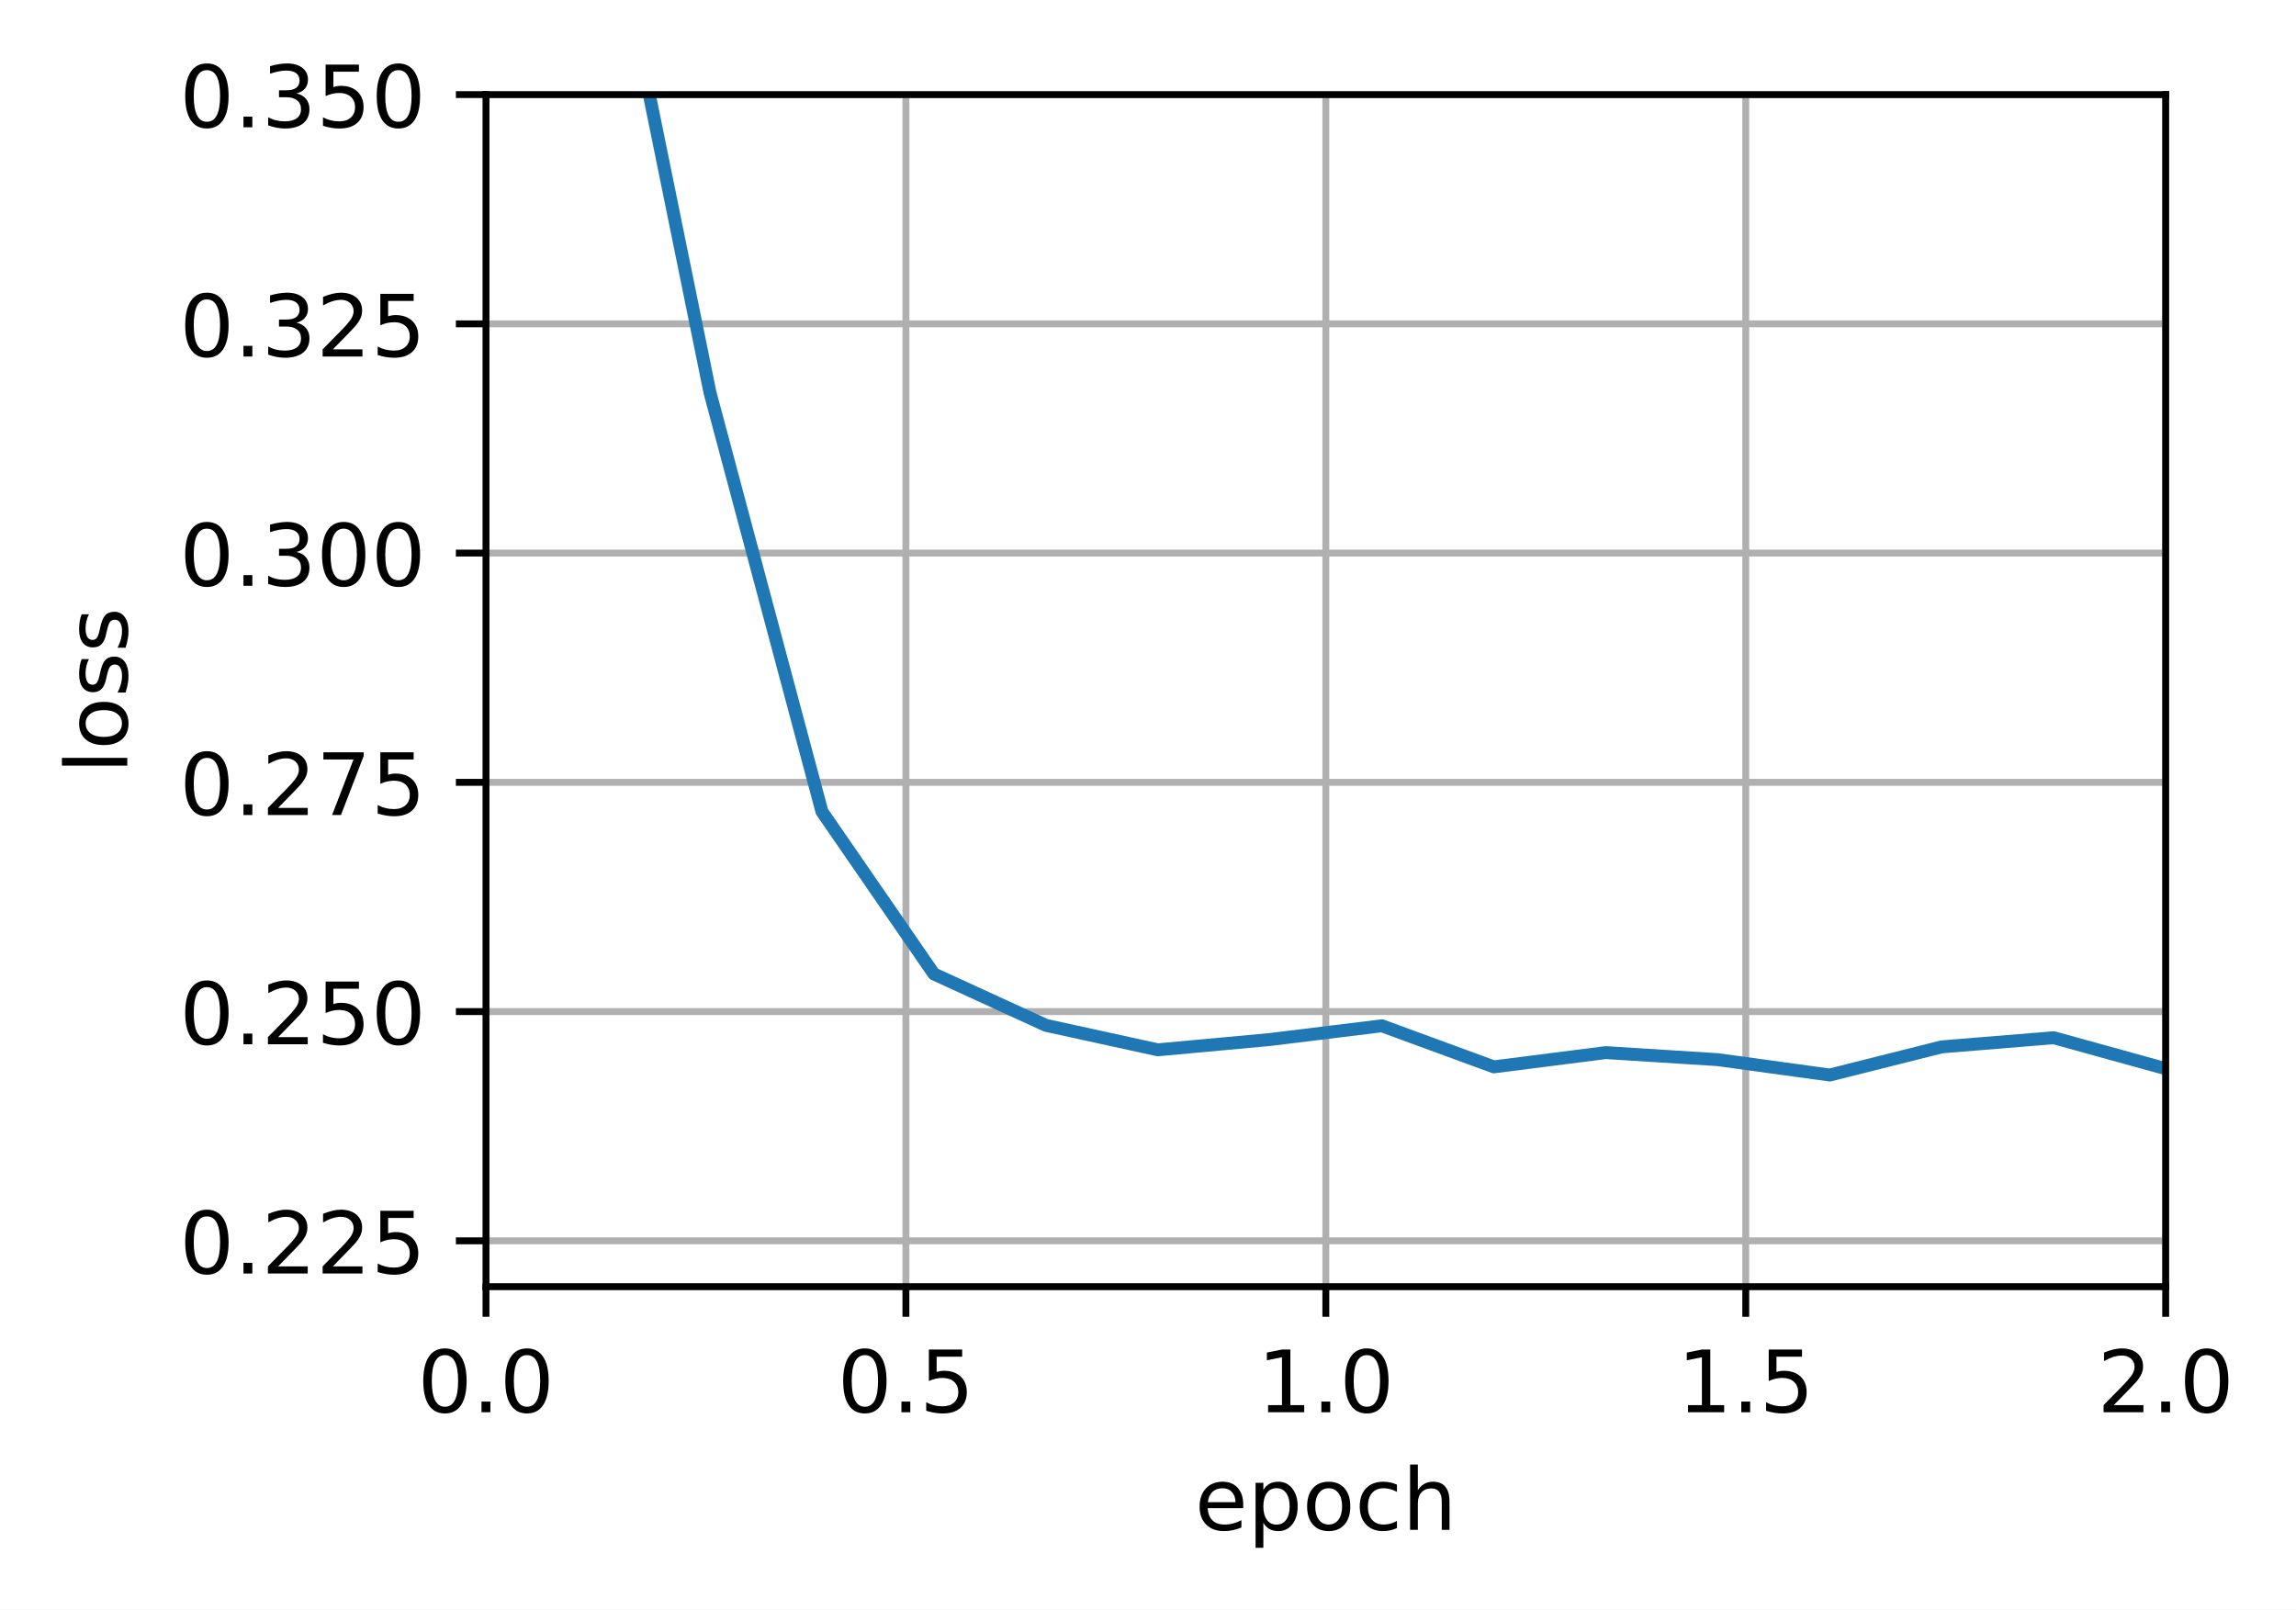
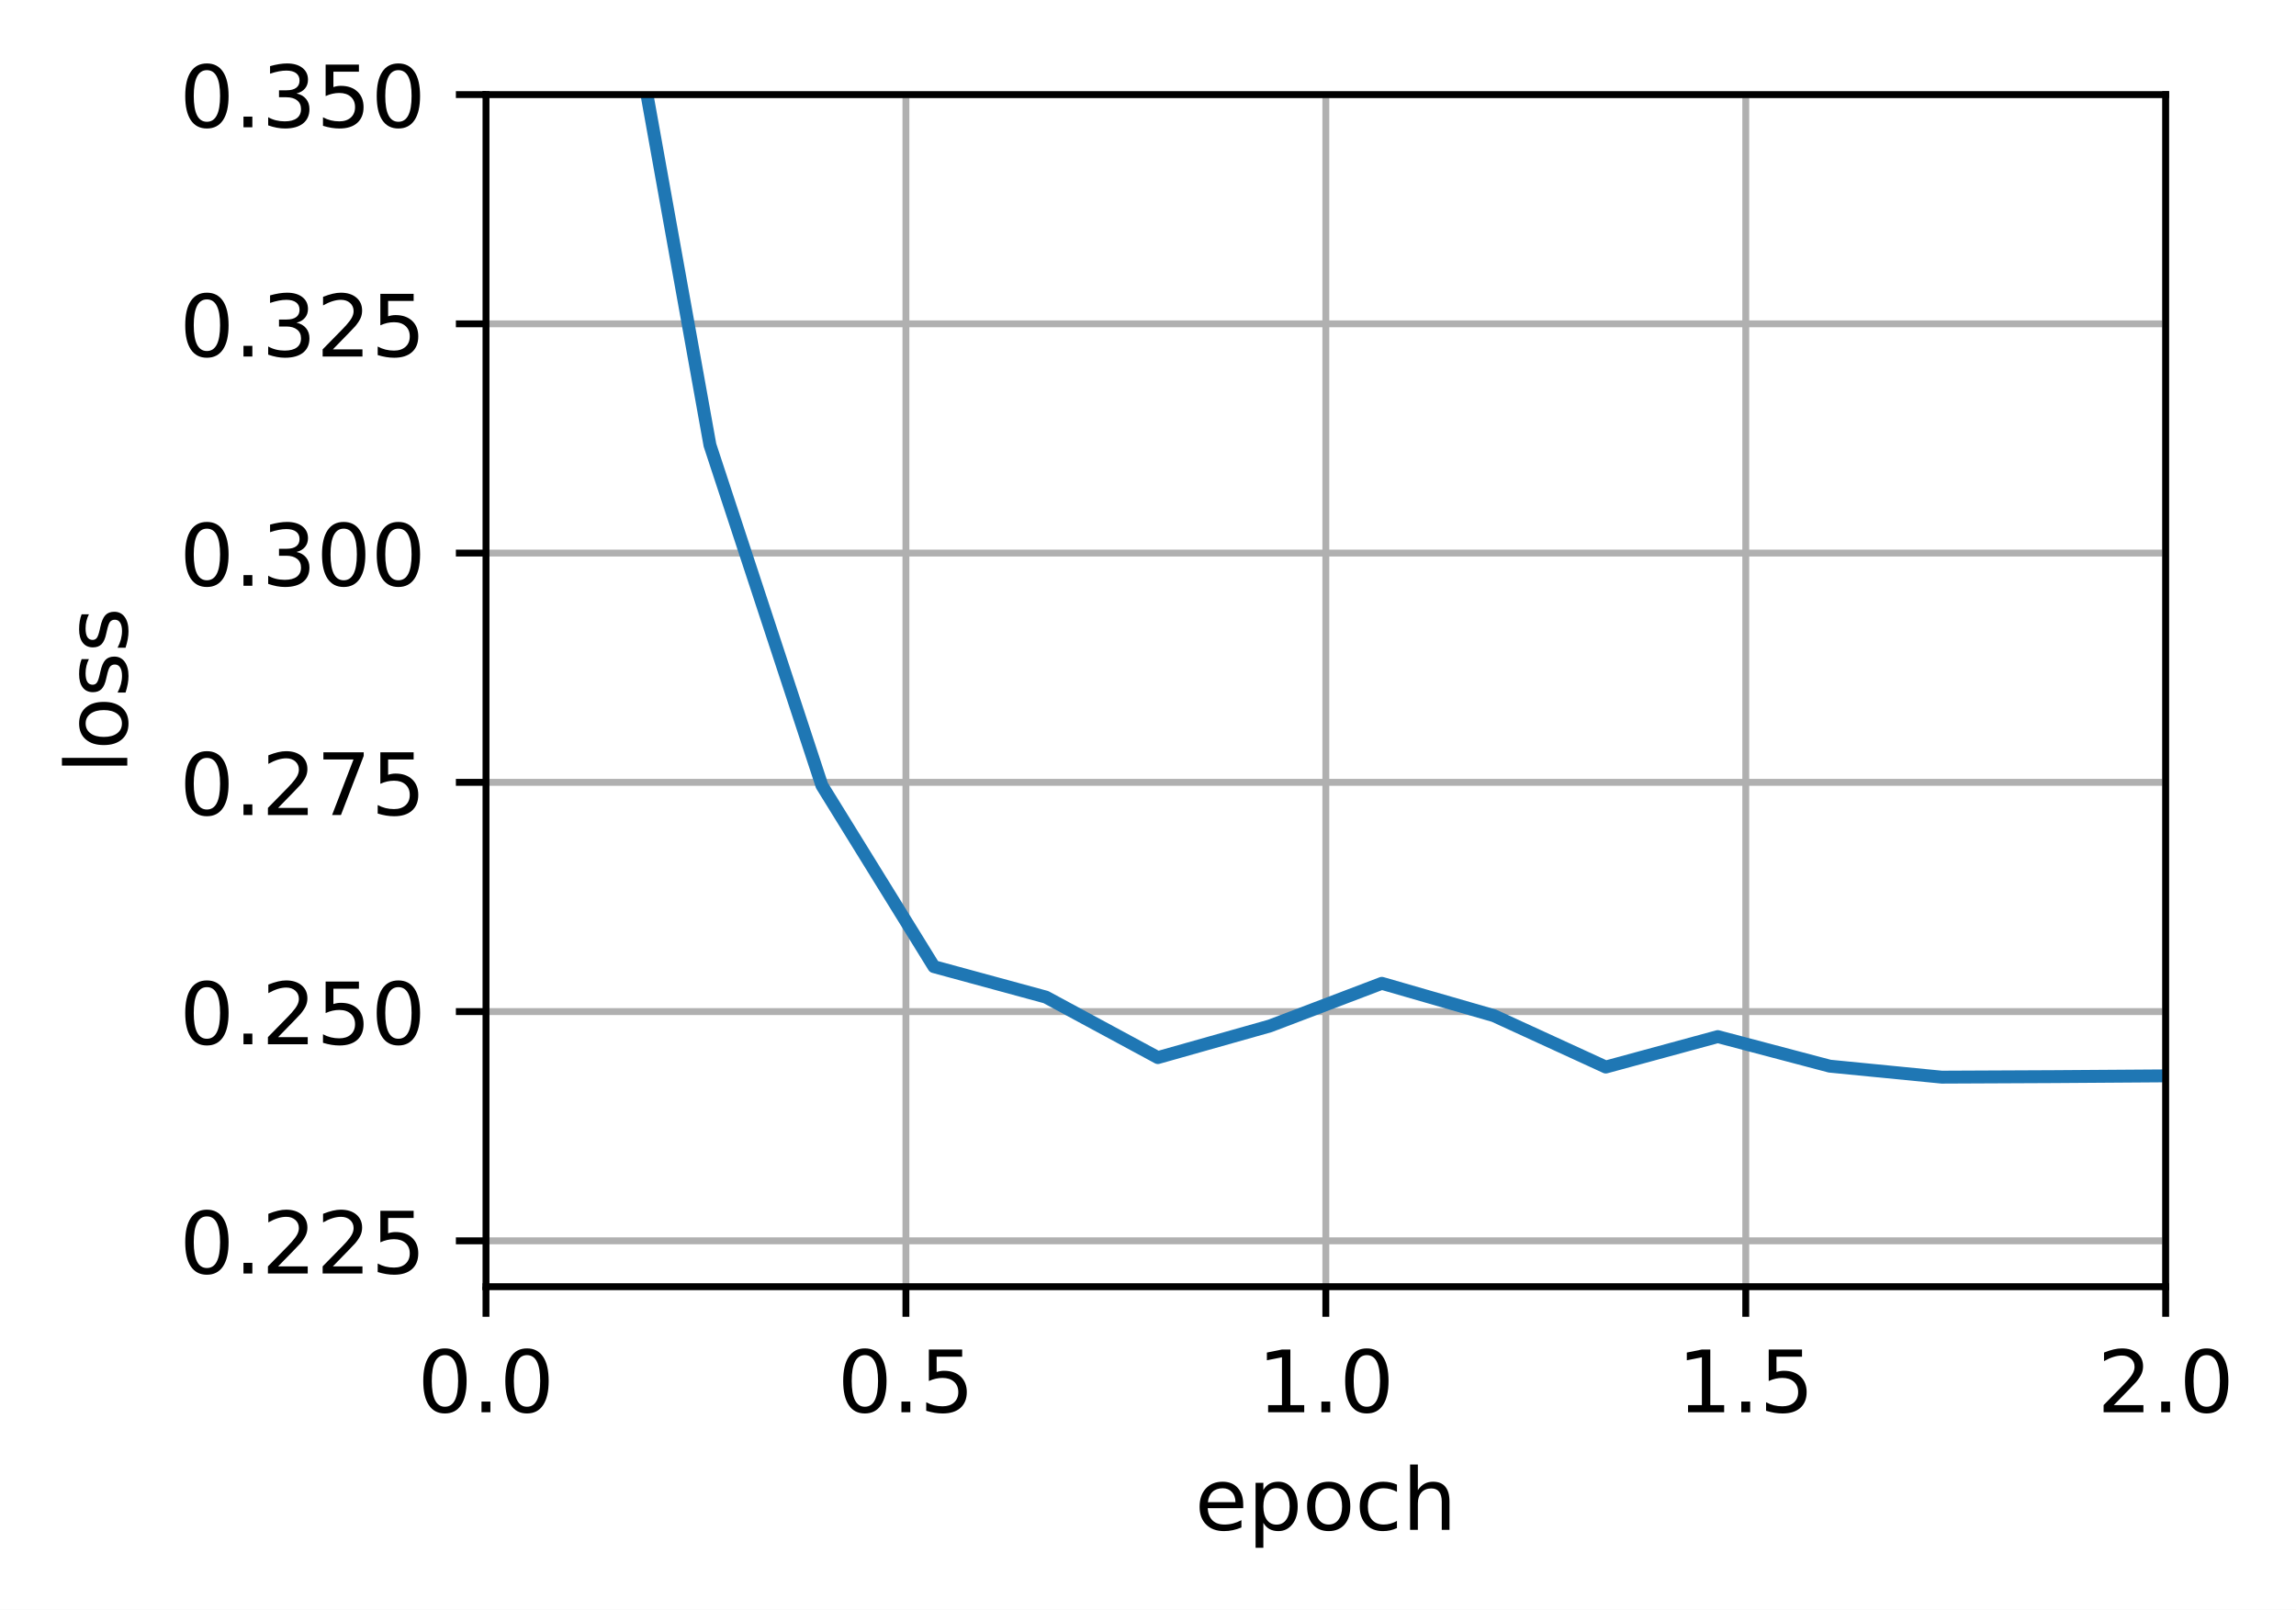
<svg xmlns="http://www.w3.org/2000/svg" xmlns:xlink="http://www.w3.org/1999/xlink" width="266.958pt" height="187.155pt" viewBox="0 0 266.958 187.155" version="1.1">
  <defs>
    <style type="text/css">*{stroke-linejoin: round; stroke-linecap: butt}</style>
  </defs>
  <g id="figure_1">
    <g id="patch_1">
      <path d="M -0 187.155  L 266.958 187.155  L 266.958 -0  L -0 -0  z " style="fill: #ffffff" />
    </g>
    <g id="axes_1">
      <g id="patch_2">
        <path d="M 56.506 149.599  L 251.806 149.599  L 251.806 10.999  L 56.506 10.999  z " style="fill: #ffffff" />
      </g>
      <g id="matplotlib.axis_1">
        <g id="xtick_1">
          <g id="line2d_1">
-             <path d="M 56.506 149.599  L 56.506 10.999  " clip-path="url(#p88c1845055)" style="fill: none; stroke: #b0b0b0; stroke-width: 0.8; stroke-linecap: square" />
+             <path d="M 56.506 149.599  L 56.506 10.999  " clip-path="url(#p5fb1c44f77)" style="fill: none; stroke: #b0b0b0; stroke-width: 0.8; stroke-linecap: square" />
          </g>
          <g id="line2d_2">
            <defs>
-               <path id="m6bda3b2864" d="M 0 0  L 0 3.5  " style="stroke: #000000; stroke-width: 0.8" />
-             </defs>
-             <g>
-               <use xlink:href="#m6bda3b2864" x="56.506" y="149.599" style="stroke: #000000; stroke-width: 0.8" />
+               <path id="m7517729288" d="M 0 0  L 0 3.5  " style="stroke: #000000; stroke-width: 0.8" />
+             </defs>
+             <g>
+               <use xlink:href="#m7517729288" x="56.506" y="149.599" style="stroke: #000000; stroke-width: 0.8" />
            </g>
          </g>
          <g id="text_1">
            <g transform="translate(48.55469 164.1977) scale(0.1 -0.1)">
              <defs>
                <path id="DejaVuSans-30" d="M 2034 4250  Q 1547 4250 1301 3770  Q 1056 3291 1056 2328  Q 1056 1369 1301 889  Q 1547 409 2034 409  Q 2525 409 2770 889  Q 3016 1369 3016 2328  Q 3016 3291 2770 3770  Q 2525 4250 2034 4250  z M 2034 4750  Q 2819 4750 3233 4129  Q 3647 3509 3647 2328  Q 3647 1150 3233 529  Q 2819 -91 2034 -91  Q 1250 -91 836 529  Q 422 1150 422 2328  Q 422 3509 836 4129  Q 1250 4750 2034 4750  z " transform="scale(0.015625)" />
                <path id="DejaVuSans-2e" d="M 684 794  L 1344 794  L 1344 0  L 684 0  L 684 794  z " transform="scale(0.015625)" />
              </defs>
              <use xlink:href="#DejaVuSans-30" />
              <use xlink:href="#DejaVuSans-2e" x="63.623" />
              <use xlink:href="#DejaVuSans-30" x="95.41" />
            </g>
          </g>
        </g>
        <g id="xtick_2">
          <g id="line2d_3">
-             <path d="M 105.331 149.599  L 105.331 10.999  " clip-path="url(#p88c1845055)" style="fill: none; stroke: #b0b0b0; stroke-width: 0.8; stroke-linecap: square" />
+             <path d="M 105.331 149.599  L 105.331 10.999  " clip-path="url(#p5fb1c44f77)" style="fill: none; stroke: #b0b0b0; stroke-width: 0.8; stroke-linecap: square" />
          </g>
          <g id="line2d_4">
            <g>
-               <use xlink:href="#m6bda3b2864" x="105.331" y="149.599" style="stroke: #000000; stroke-width: 0.8" />
+               <use xlink:href="#m7517729288" x="105.331" y="149.599" style="stroke: #000000; stroke-width: 0.8" />
            </g>
          </g>
          <g id="text_2">
            <g transform="translate(97.37969 164.1977) scale(0.1 -0.1)">
              <defs>
                <path id="DejaVuSans-35" d="M 691 4666  L 3169 4666  L 3169 4134  L 1269 4134  L 1269 2991  Q 1406 3038 1543 3061  Q 1681 3084 1819 3084  Q 2600 3084 3056 2656  Q 3513 2228 3513 1497  Q 3513 744 3044 326  Q 2575 -91 1722 -91  Q 1428 -91 1123 -41  Q 819 9 494 109  L 494 744  Q 775 591 1075 516  Q 1375 441 1709 441  Q 2250 441 2565 725  Q 2881 1009 2881 1497  Q 2881 1984 2565 2268  Q 2250 2553 1709 2553  Q 1456 2553 1204 2497  Q 953 2441 691 2322  L 691 4666  z " transform="scale(0.015625)" />
              </defs>
              <use xlink:href="#DejaVuSans-30" />
              <use xlink:href="#DejaVuSans-2e" x="63.623" />
              <use xlink:href="#DejaVuSans-35" x="95.41" />
            </g>
          </g>
        </g>
        <g id="xtick_3">
          <g id="line2d_5">
-             <path d="M 154.156 149.599  L 154.156 10.999  " clip-path="url(#p88c1845055)" style="fill: none; stroke: #b0b0b0; stroke-width: 0.8; stroke-linecap: square" />
+             <path d="M 154.156 149.599  L 154.156 10.999  " clip-path="url(#p5fb1c44f77)" style="fill: none; stroke: #b0b0b0; stroke-width: 0.8; stroke-linecap: square" />
          </g>
          <g id="line2d_6">
            <g>
-               <use xlink:href="#m6bda3b2864" x="154.156" y="149.599" style="stroke: #000000; stroke-width: 0.8" />
+               <use xlink:href="#m7517729288" x="154.156" y="149.599" style="stroke: #000000; stroke-width: 0.8" />
            </g>
          </g>
          <g id="text_3">
            <g transform="translate(146.2047 164.1977) scale(0.1 -0.1)">
              <defs>
                <path id="DejaVuSans-31" d="M 794 531  L 1825 531  L 1825 4091  L 703 3866  L 703 4441  L 1819 4666  L 2450 4666  L 2450 531  L 3481 531  L 3481 0  L 794 0  L 794 531  z " transform="scale(0.015625)" />
              </defs>
              <use xlink:href="#DejaVuSans-31" />
              <use xlink:href="#DejaVuSans-2e" x="63.623" />
              <use xlink:href="#DejaVuSans-30" x="95.41" />
            </g>
          </g>
        </g>
        <g id="xtick_4">
          <g id="line2d_7">
-             <path d="M 202.981 149.599  L 202.981 10.999  " clip-path="url(#p88c1845055)" style="fill: none; stroke: #b0b0b0; stroke-width: 0.8; stroke-linecap: square" />
+             <path d="M 202.981 149.599  L 202.981 10.999  " clip-path="url(#p5fb1c44f77)" style="fill: none; stroke: #b0b0b0; stroke-width: 0.8; stroke-linecap: square" />
          </g>
          <g id="line2d_8">
            <g>
-               <use xlink:href="#m6bda3b2864" x="202.981" y="149.599" style="stroke: #000000; stroke-width: 0.8" />
+               <use xlink:href="#m7517729288" x="202.981" y="149.599" style="stroke: #000000; stroke-width: 0.8" />
            </g>
          </g>
          <g id="text_4">
            <g transform="translate(195.0297 164.1977) scale(0.1 -0.1)">
              <use xlink:href="#DejaVuSans-31" />
              <use xlink:href="#DejaVuSans-2e" x="63.623" />
              <use xlink:href="#DejaVuSans-35" x="95.41" />
            </g>
          </g>
        </g>
        <g id="xtick_5">
          <g id="line2d_9">
-             <path d="M 251.806 149.599  L 251.806 10.999  " clip-path="url(#p88c1845055)" style="fill: none; stroke: #b0b0b0; stroke-width: 0.8; stroke-linecap: square" />
+             <path d="M 251.806 149.599  L 251.806 10.999  " clip-path="url(#p5fb1c44f77)" style="fill: none; stroke: #b0b0b0; stroke-width: 0.8; stroke-linecap: square" />
          </g>
          <g id="line2d_10">
            <g>
-               <use xlink:href="#m6bda3b2864" x="251.806" y="149.599" style="stroke: #000000; stroke-width: 0.8" />
+               <use xlink:href="#m7517729288" x="251.806" y="149.599" style="stroke: #000000; stroke-width: 0.8" />
            </g>
          </g>
          <g id="text_5">
            <g transform="translate(243.8547 164.1977) scale(0.1 -0.1)">
              <defs>
                <path id="DejaVuSans-32" d="M 1228 531  L 3431 531  L 3431 0  L 469 0  L 469 531  Q 828 903 1448 1529  Q 2069 2156 2228 2338  Q 2531 2678 2651 2914  Q 2772 3150 2772 3378  Q 2772 3750 2511 3984  Q 2250 4219 1831 4219  Q 1534 4219 1204 4116  Q 875 4013 500 3803  L 500 4441  Q 881 4594 1212 4672  Q 1544 4750 1819 4750  Q 2544 4750 2975 4387  Q 3406 4025 3406 3419  Q 3406 3131 3298 2873  Q 3191 2616 2906 2266  Q 2828 2175 2409 1742  Q 1991 1309 1228 531  z " transform="scale(0.015625)" />
              </defs>
              <use xlink:href="#DejaVuSans-32" />
              <use xlink:href="#DejaVuSans-2e" x="63.623" />
              <use xlink:href="#DejaVuSans-30" x="95.41" />
            </g>
          </g>
        </g>
        <g id="text_6">
          <g transform="translate(138.9281 177.8758) scale(0.1 -0.1)">
            <defs>
              <path id="DejaVuSans-65" d="M 3597 1894  L 3597 1613  L 953 1613  Q 991 1019 1311 708  Q 1631 397 2203 397  Q 2534 397 2845 478  Q 3156 559 3463 722  L 3463 178  Q 3153 47 2828 -22  Q 2503 -91 2169 -91  Q 1331 -91 842 396  Q 353 884 353 1716  Q 353 2575 817 3079  Q 1281 3584 2069 3584  Q 2775 3584 3186 3129  Q 3597 2675 3597 1894  z M 3022 2063  Q 3016 2534 2758 2815  Q 2500 3097 2075 3097  Q 1594 3097 1305 2825  Q 1016 2553 972 2059  L 3022 2063  z " transform="scale(0.015625)" />
              <path id="DejaVuSans-70" d="M 1159 525  L 1159 -1331  L 581 -1331  L 581 3500  L 1159 3500  L 1159 2969  Q 1341 3281 1617 3432  Q 1894 3584 2278 3584  Q 2916 3584 3314 3078  Q 3713 2572 3713 1747  Q 3713 922 3314 415  Q 2916 -91 2278 -91  Q 1894 -91 1617 61  Q 1341 213 1159 525  z M 3116 1747  Q 3116 2381 2855 2742  Q 2594 3103 2138 3103  Q 1681 3103 1420 2742  Q 1159 2381 1159 1747  Q 1159 1113 1420 752  Q 1681 391 2138 391  Q 2594 391 2855 752  Q 3116 1113 3116 1747  z " transform="scale(0.015625)" />
              <path id="DejaVuSans-6f" d="M 1959 3097  Q 1497 3097 1228 2736  Q 959 2375 959 1747  Q 959 1119 1226 758  Q 1494 397 1959 397  Q 2419 397 2687 759  Q 2956 1122 2956 1747  Q 2956 2369 2687 2733  Q 2419 3097 1959 3097  z M 1959 3584  Q 2709 3584 3137 3096  Q 3566 2609 3566 1747  Q 3566 888 3137 398  Q 2709 -91 1959 -91  Q 1206 -91 779 398  Q 353 888 353 1747  Q 353 2609 779 3096  Q 1206 3584 1959 3584  z " transform="scale(0.015625)" />
              <path id="DejaVuSans-63" d="M 3122 3366  L 3122 2828  Q 2878 2963 2633 3030  Q 2388 3097 2138 3097  Q 1578 3097 1268 2742  Q 959 2388 959 1747  Q 959 1106 1268 751  Q 1578 397 2138 397  Q 2388 397 2633 464  Q 2878 531 3122 666  L 3122 134  Q 2881 22 2623 -34  Q 2366 -91 2075 -91  Q 1284 -91 818 406  Q 353 903 353 1747  Q 353 2603 823 3093  Q 1294 3584 2113 3584  Q 2378 3584 2631 3529  Q 2884 3475 3122 3366  z " transform="scale(0.015625)" />
              <path id="DejaVuSans-68" d="M 3513 2113  L 3513 0  L 2938 0  L 2938 2094  Q 2938 2591 2744 2837  Q 2550 3084 2163 3084  Q 1697 3084 1428 2787  Q 1159 2491 1159 1978  L 1159 0  L 581 0  L 581 4863  L 1159 4863  L 1159 2956  Q 1366 3272 1645 3428  Q 1925 3584 2291 3584  Q 2894 3584 3203 3211  Q 3513 2838 3513 2113  z " transform="scale(0.015625)" />
            </defs>
            <use xlink:href="#DejaVuSans-65" />
            <use xlink:href="#DejaVuSans-70" x="61.523" />
            <use xlink:href="#DejaVuSans-6f" x="125" />
            <use xlink:href="#DejaVuSans-63" x="186.182" />
            <use xlink:href="#DejaVuSans-68" x="241.162" />
          </g>
        </g>
      </g>
      <g id="matplotlib.axis_2">
        <g id="ytick_1">
          <g id="line2d_11">
-             <path d="M 56.506 144.268  L 251.806 144.268  " clip-path="url(#p88c1845055)" style="fill: none; stroke: #b0b0b0; stroke-width: 0.8; stroke-linecap: square" />
+             <path d="M 56.506 144.268  L 251.806 144.268  " clip-path="url(#p5fb1c44f77)" style="fill: none; stroke: #b0b0b0; stroke-width: 0.8; stroke-linecap: square" />
          </g>
          <g id="line2d_12">
            <defs>
-               <path id="m83b263448b" d="M 0 0  L -3.5 0  " style="stroke: #000000; stroke-width: 0.8" />
-             </defs>
-             <g>
-               <use xlink:href="#m83b263448b" x="56.506" y="144.268" style="stroke: #000000; stroke-width: 0.8" />
+               <path id="me4fa84c520" d="M 0 0  L -3.5 0  " style="stroke: #000000; stroke-width: 0.8" />
+             </defs>
+             <g>
+               <use xlink:href="#me4fa84c520" x="56.506" y="144.268" style="stroke: #000000; stroke-width: 0.8" />
            </g>
          </g>
          <g id="text_7">
            <g transform="translate(20.87813 148.0677) scale(0.1 -0.1)">
              <use xlink:href="#DejaVuSans-30" />
              <use xlink:href="#DejaVuSans-2e" x="63.623" />
              <use xlink:href="#DejaVuSans-32" x="95.41" />
              <use xlink:href="#DejaVuSans-32" x="159.033" />
              <use xlink:href="#DejaVuSans-35" x="222.656" />
            </g>
          </g>
        </g>
        <g id="ytick_2">
          <g id="line2d_13">
-             <path d="M 56.506 117.615  L 251.806 117.615  " clip-path="url(#p88c1845055)" style="fill: none; stroke: #b0b0b0; stroke-width: 0.8; stroke-linecap: square" />
+             <path d="M 56.506 117.615  L 251.806 117.615  " clip-path="url(#p5fb1c44f77)" style="fill: none; stroke: #b0b0b0; stroke-width: 0.8; stroke-linecap: square" />
          </g>
          <g id="line2d_14">
            <g>
-               <use xlink:href="#m83b263448b" x="56.506" y="117.615" style="stroke: #000000; stroke-width: 0.8" />
+               <use xlink:href="#me4fa84c520" x="56.506" y="117.615" style="stroke: #000000; stroke-width: 0.8" />
            </g>
          </g>
          <g id="text_8">
            <g transform="translate(20.87813 121.4138) scale(0.1 -0.1)">
              <use xlink:href="#DejaVuSans-30" />
              <use xlink:href="#DejaVuSans-2e" x="63.623" />
              <use xlink:href="#DejaVuSans-32" x="95.41" />
              <use xlink:href="#DejaVuSans-35" x="159.033" />
              <use xlink:href="#DejaVuSans-30" x="222.656" />
            </g>
          </g>
        </g>
        <g id="ytick_3">
          <g id="line2d_15">
-             <path d="M 56.506 90.961  L 251.806 90.961  " clip-path="url(#p88c1845055)" style="fill: none; stroke: #b0b0b0; stroke-width: 0.8; stroke-linecap: square" />
+             <path d="M 56.506 90.961  L 251.806 90.961  " clip-path="url(#p5fb1c44f77)" style="fill: none; stroke: #b0b0b0; stroke-width: 0.8; stroke-linecap: square" />
          </g>
          <g id="line2d_16">
            <g>
-               <use xlink:href="#m83b263448b" x="56.506" y="90.961" style="stroke: #000000; stroke-width: 0.8" />
+               <use xlink:href="#me4fa84c520" x="56.506" y="90.961" style="stroke: #000000; stroke-width: 0.8" />
            </g>
          </g>
          <g id="text_9">
            <g transform="translate(20.87813 94.75998) scale(0.1 -0.1)">
              <defs>
                <path id="DejaVuSans-37" d="M 525 4666  L 3525 4666  L 3525 4397  L 1831 0  L 1172 0  L 2766 4134  L 525 4134  L 525 4666  z " transform="scale(0.015625)" />
              </defs>
              <use xlink:href="#DejaVuSans-30" />
              <use xlink:href="#DejaVuSans-2e" x="63.623" />
              <use xlink:href="#DejaVuSans-32" x="95.41" />
              <use xlink:href="#DejaVuSans-37" x="159.033" />
              <use xlink:href="#DejaVuSans-35" x="222.656" />
            </g>
          </g>
        </g>
        <g id="ytick_4">
          <g id="line2d_17">
-             <path d="M 56.506 64.307  L 251.806 64.307  " clip-path="url(#p88c1845055)" style="fill: none; stroke: #b0b0b0; stroke-width: 0.8; stroke-linecap: square" />
+             <path d="M 56.506 64.307  L 251.806 64.307  " clip-path="url(#p5fb1c44f77)" style="fill: none; stroke: #b0b0b0; stroke-width: 0.8; stroke-linecap: square" />
          </g>
          <g id="line2d_18">
            <g>
-               <use xlink:href="#m83b263448b" x="56.506" y="64.307" style="stroke: #000000; stroke-width: 0.8" />
+               <use xlink:href="#me4fa84c520" x="56.506" y="64.307" style="stroke: #000000; stroke-width: 0.8" />
            </g>
          </g>
          <g id="text_10">
            <g transform="translate(20.87813 68.10613) scale(0.1 -0.1)">
              <defs>
                <path id="DejaVuSans-33" d="M 2597 2516  Q 3050 2419 3304 2112  Q 3559 1806 3559 1356  Q 3559 666 3084 287  Q 2609 -91 1734 -91  Q 1441 -91 1130 -33  Q 819 25 488 141  L 488 750  Q 750 597 1062 519  Q 1375 441 1716 441  Q 2309 441 2620 675  Q 2931 909 2931 1356  Q 2931 1769 2642 2001  Q 2353 2234 1838 2234  L 1294 2234  L 1294 2753  L 1863 2753  Q 2328 2753 2575 2939  Q 2822 3125 2822 3475  Q 2822 3834 2567 4026  Q 2313 4219 1838 4219  Q 1578 4219 1281 4162  Q 984 4106 628 3988  L 628 4550  Q 988 4650 1302 4700  Q 1616 4750 1894 4750  Q 2613 4750 3031 4423  Q 3450 4097 3450 3541  Q 3450 3153 3228 2886  Q 3006 2619 2597 2516  z " transform="scale(0.015625)" />
              </defs>
              <use xlink:href="#DejaVuSans-30" />
              <use xlink:href="#DejaVuSans-2e" x="63.623" />
              <use xlink:href="#DejaVuSans-33" x="95.41" />
              <use xlink:href="#DejaVuSans-30" x="159.033" />
              <use xlink:href="#DejaVuSans-30" x="222.656" />
            </g>
          </g>
        </g>
        <g id="ytick_5">
          <g id="line2d_19">
-             <path d="M 56.506 37.653  L 251.806 37.653  " clip-path="url(#p88c1845055)" style="fill: none; stroke: #b0b0b0; stroke-width: 0.8; stroke-linecap: square" />
+             <path d="M 56.506 37.653  L 251.806 37.653  " clip-path="url(#p5fb1c44f77)" style="fill: none; stroke: #b0b0b0; stroke-width: 0.8; stroke-linecap: square" />
          </g>
          <g id="line2d_20">
            <g>
-               <use xlink:href="#m83b263448b" x="56.506" y="37.653" style="stroke: #000000; stroke-width: 0.8" />
+               <use xlink:href="#me4fa84c520" x="56.506" y="37.653" style="stroke: #000000; stroke-width: 0.8" />
            </g>
          </g>
          <g id="text_11">
            <g transform="translate(20.87813 41.45228) scale(0.1 -0.1)">
              <use xlink:href="#DejaVuSans-30" />
              <use xlink:href="#DejaVuSans-2e" x="63.623" />
              <use xlink:href="#DejaVuSans-33" x="95.41" />
              <use xlink:href="#DejaVuSans-32" x="159.033" />
              <use xlink:href="#DejaVuSans-35" x="222.656" />
            </g>
          </g>
        </g>
        <g id="ytick_6">
          <g id="line2d_21">
-             <path d="M 56.506 10.999  L 251.806 10.999  " clip-path="url(#p88c1845055)" style="fill: none; stroke: #b0b0b0; stroke-width: 0.8; stroke-linecap: square" />
+             <path d="M 56.506 10.999  L 251.806 10.999  " clip-path="url(#p5fb1c44f77)" style="fill: none; stroke: #b0b0b0; stroke-width: 0.8; stroke-linecap: square" />
          </g>
          <g id="line2d_22">
            <g>
-               <use xlink:href="#m83b263448b" x="56.506" y="10.999" style="stroke: #000000; stroke-width: 0.8" />
+               <use xlink:href="#me4fa84c520" x="56.506" y="10.999" style="stroke: #000000; stroke-width: 0.8" />
            </g>
          </g>
          <g id="text_12">
            <g transform="translate(20.87813 14.79844) scale(0.1 -0.1)">
              <use xlink:href="#DejaVuSans-30" />
              <use xlink:href="#DejaVuSans-2e" x="63.623" />
              <use xlink:href="#DejaVuSans-33" x="95.41" />
              <use xlink:href="#DejaVuSans-35" x="159.033" />
              <use xlink:href="#DejaVuSans-30" x="222.656" />
            </g>
          </g>
        </g>
        <g id="text_13">
          <g transform="translate(14.79844 89.95703) rotate(-90) scale(0.1 -0.1)">
            <defs>
              <path id="DejaVuSans-6c" d="M 603 4863  L 1178 4863  L 1178 0  L 603 0  L 603 4863  z " transform="scale(0.015625)" />
              <path id="DejaVuSans-73" d="M 2834 3397  L 2834 2853  Q 2591 2978 2328 3040  Q 2066 3103 1784 3103  Q 1356 3103 1142 2972  Q 928 2841 928 2578  Q 928 2378 1081 2264  Q 1234 2150 1697 2047  L 1894 2003  Q 2506 1872 2764 1633  Q 3022 1394 3022 966  Q 3022 478 2636 193  Q 2250 -91 1575 -91  Q 1294 -91 989 -36  Q 684 19 347 128  L 347 722  Q 666 556 975 473  Q 1284 391 1588 391  Q 1994 391 2212 530  Q 2431 669 2431 922  Q 2431 1156 2273 1281  Q 2116 1406 1581 1522  L 1381 1569  Q 847 1681 609 1914  Q 372 2147 372 2553  Q 372 3047 722 3315  Q 1072 3584 1716 3584  Q 2034 3584 2315 3537  Q 2597 3491 2834 3397  z " transform="scale(0.015625)" />
            </defs>
            <use xlink:href="#DejaVuSans-6c" />
            <use xlink:href="#DejaVuSans-6f" x="27.783" />
            <use xlink:href="#DejaVuSans-73" x="88.965" />
            <use xlink:href="#DejaVuSans-73" x="141.064" />
          </g>
        </g>
      </g>
      <g id="line2d_23">
-         <path d="M 73.053 -1  L 82.546 45.624  L 95.566 94.358  L 108.586 113.239  L 121.606 119.213  L 134.626 122.061  L 147.646 120.864  L 160.666 119.266  L 173.686 124.041  L 186.706 122.383  L 199.726 123.204  L 212.746 124.99  L 225.766 121.718  L 238.786 120.654  L 251.806 124.252  " clip-path="url(#p88c1845055)" style="fill: none; stroke: #1f77b4; stroke-width: 1.5; stroke-linecap: square" />
+         <path d="M 73.067 -1  L 82.546 51.748  L 95.566 91.327  L 108.586 112.387  L 121.606 115.93  L 134.626 122.963  L 147.646 119.286  L 160.666 114.329  L 173.686 118.086  L 186.706 124.062  L 199.726 120.523  L 212.746 123.96  L 225.766 125.238  L 238.786 125.178  L 251.806 125.088  " clip-path="url(#p5fb1c44f77)" style="fill: none; stroke: #1f77b4; stroke-width: 1.5; stroke-linecap: square" />
      </g>
      <g id="patch_3">
        <path d="M 56.506 149.599  L 56.506 10.999  " style="fill: none; stroke: #000000; stroke-width: 0.8; stroke-linejoin: miter; stroke-linecap: square" />
      </g>
      <g id="patch_4">
        <path d="M 251.806 149.599  L 251.806 10.999  " style="fill: none; stroke: #000000; stroke-width: 0.8; stroke-linejoin: miter; stroke-linecap: square" />
      </g>
      <g id="patch_5">
        <path d="M 56.506 149.599  L 251.806 149.599  " style="fill: none; stroke: #000000; stroke-width: 0.8; stroke-linejoin: miter; stroke-linecap: square" />
      </g>
      <g id="patch_6">
        <path d="M 56.506 10.999  L 251.806 10.999  " style="fill: none; stroke: #000000; stroke-width: 0.8; stroke-linejoin: miter; stroke-linecap: square" />
      </g>
    </g>
  </g>
  <defs>
-     <clipPath id="p88c1845055">
+     <clipPath id="p5fb1c44f77">
      <rect x="56.506" y="10.999" width="195.3" height="138.6" />
    </clipPath>
  </defs>
</svg>
